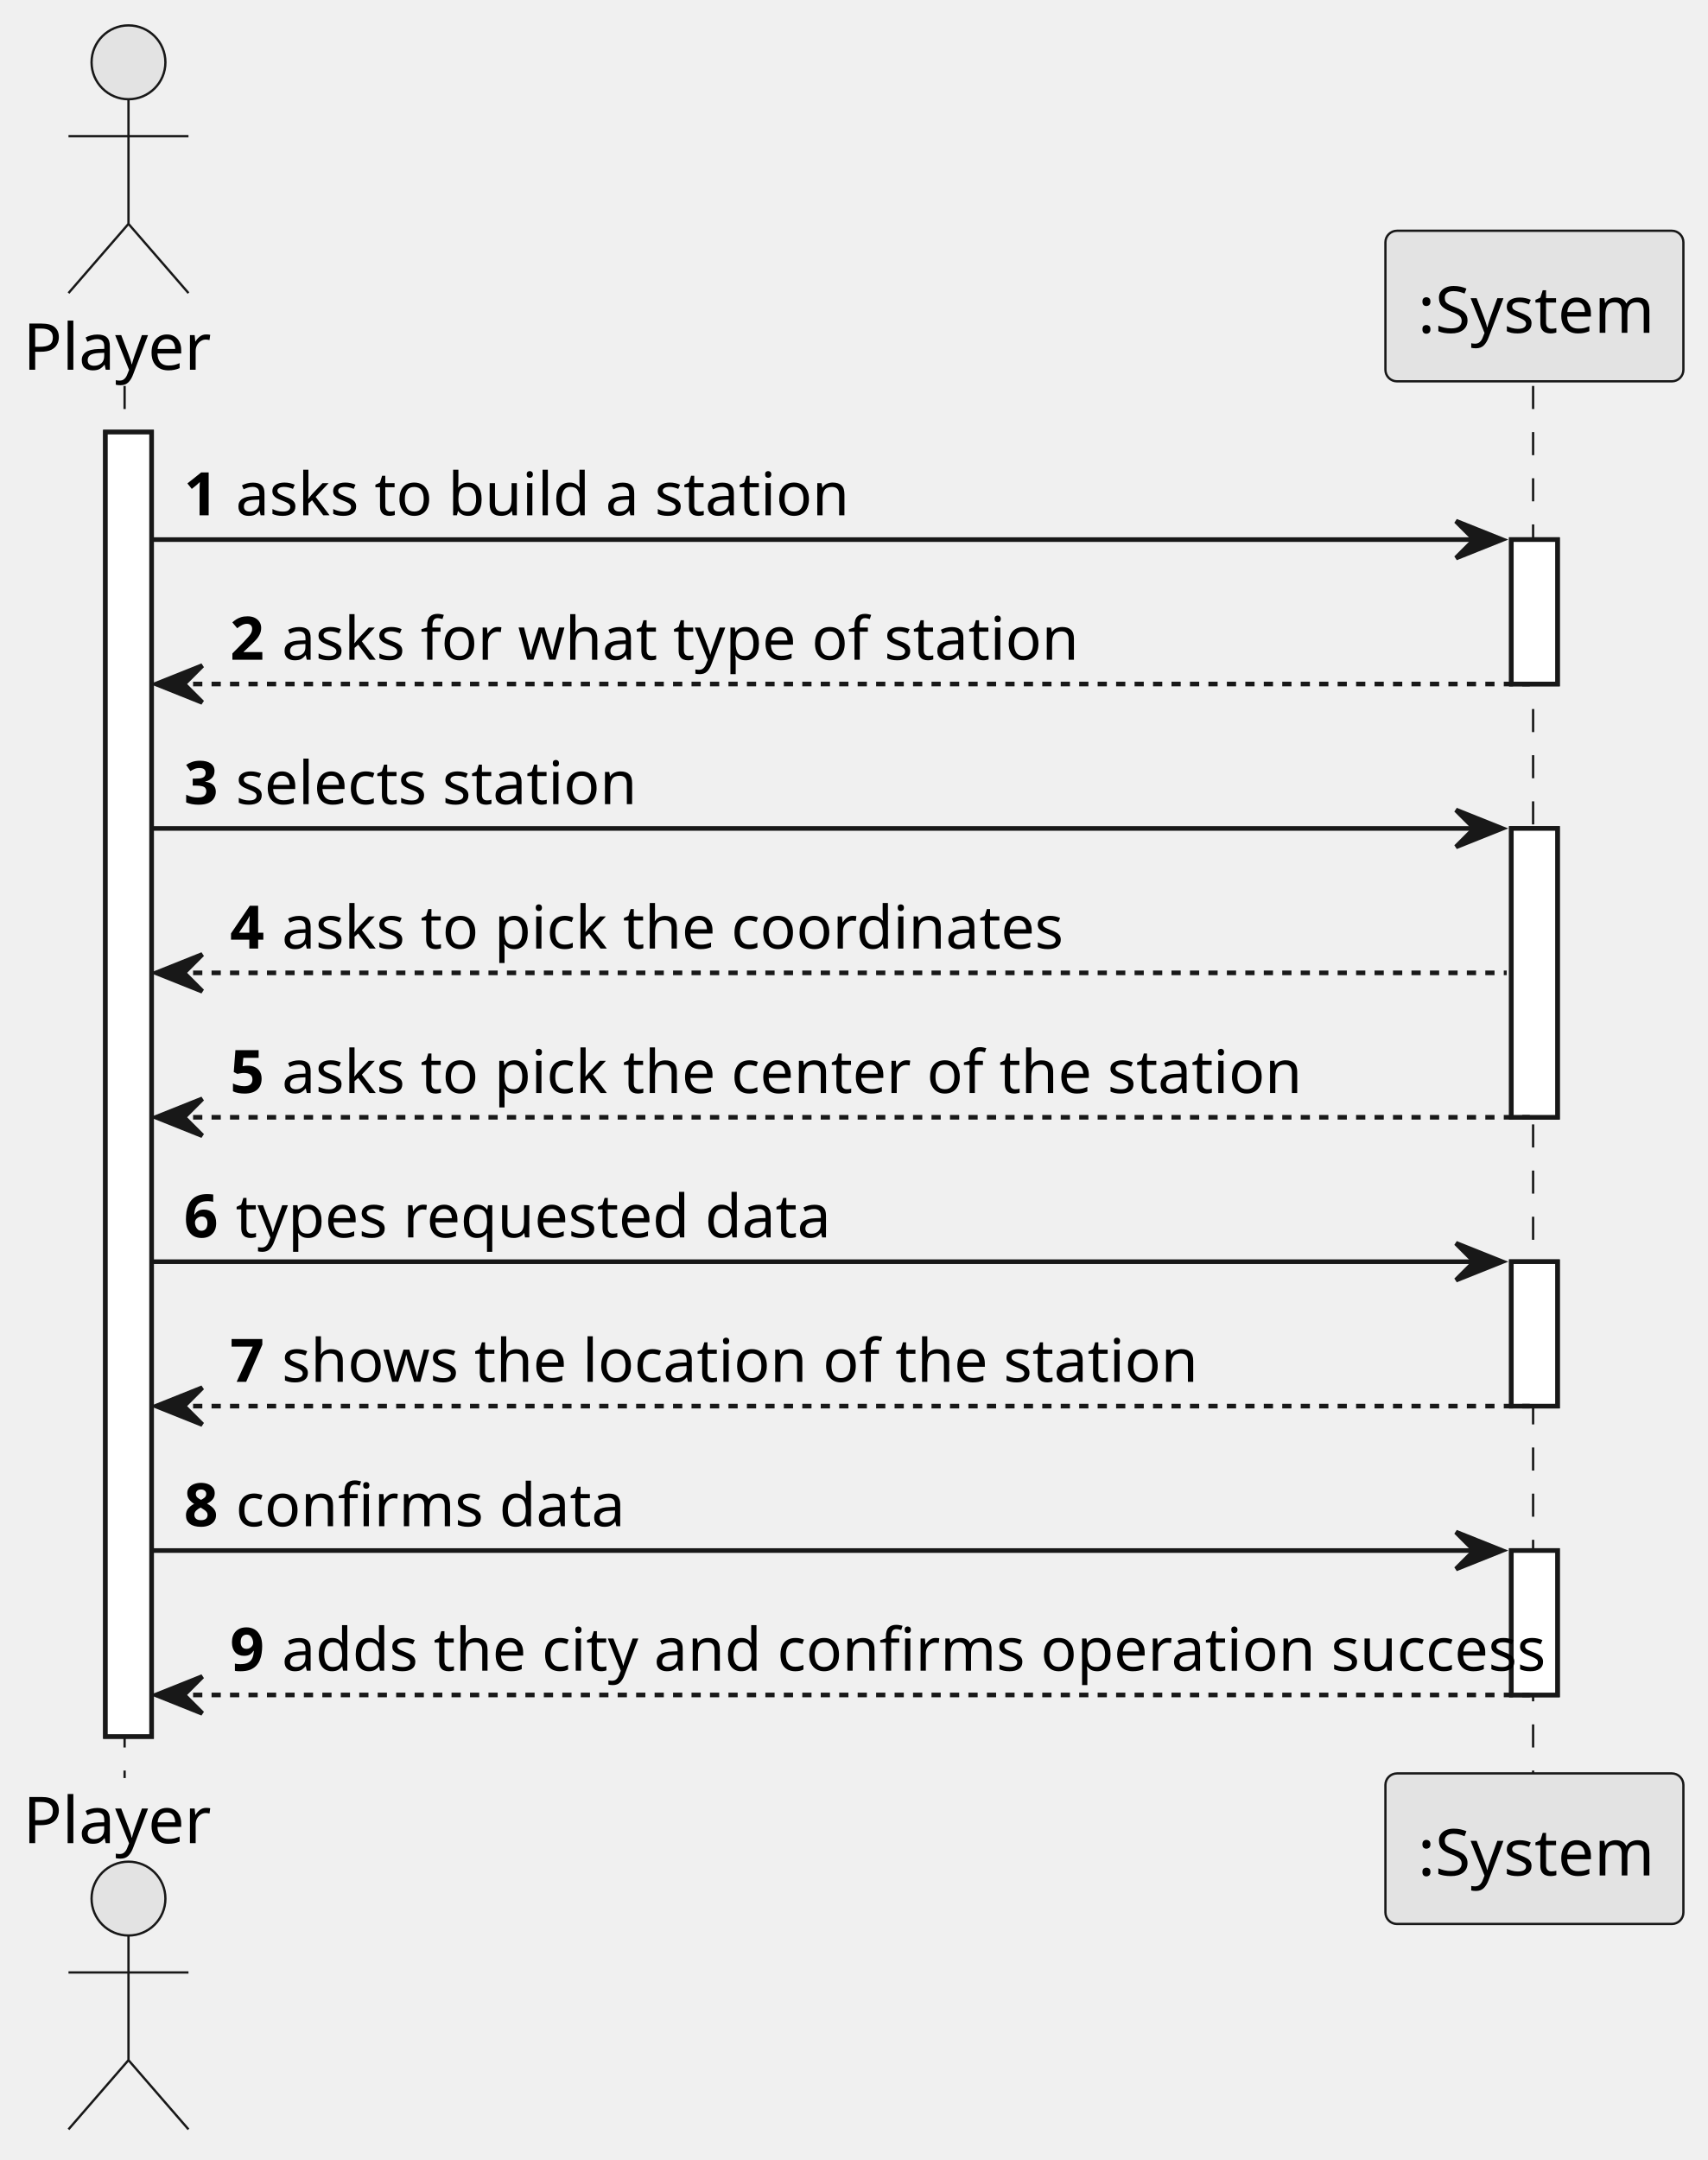
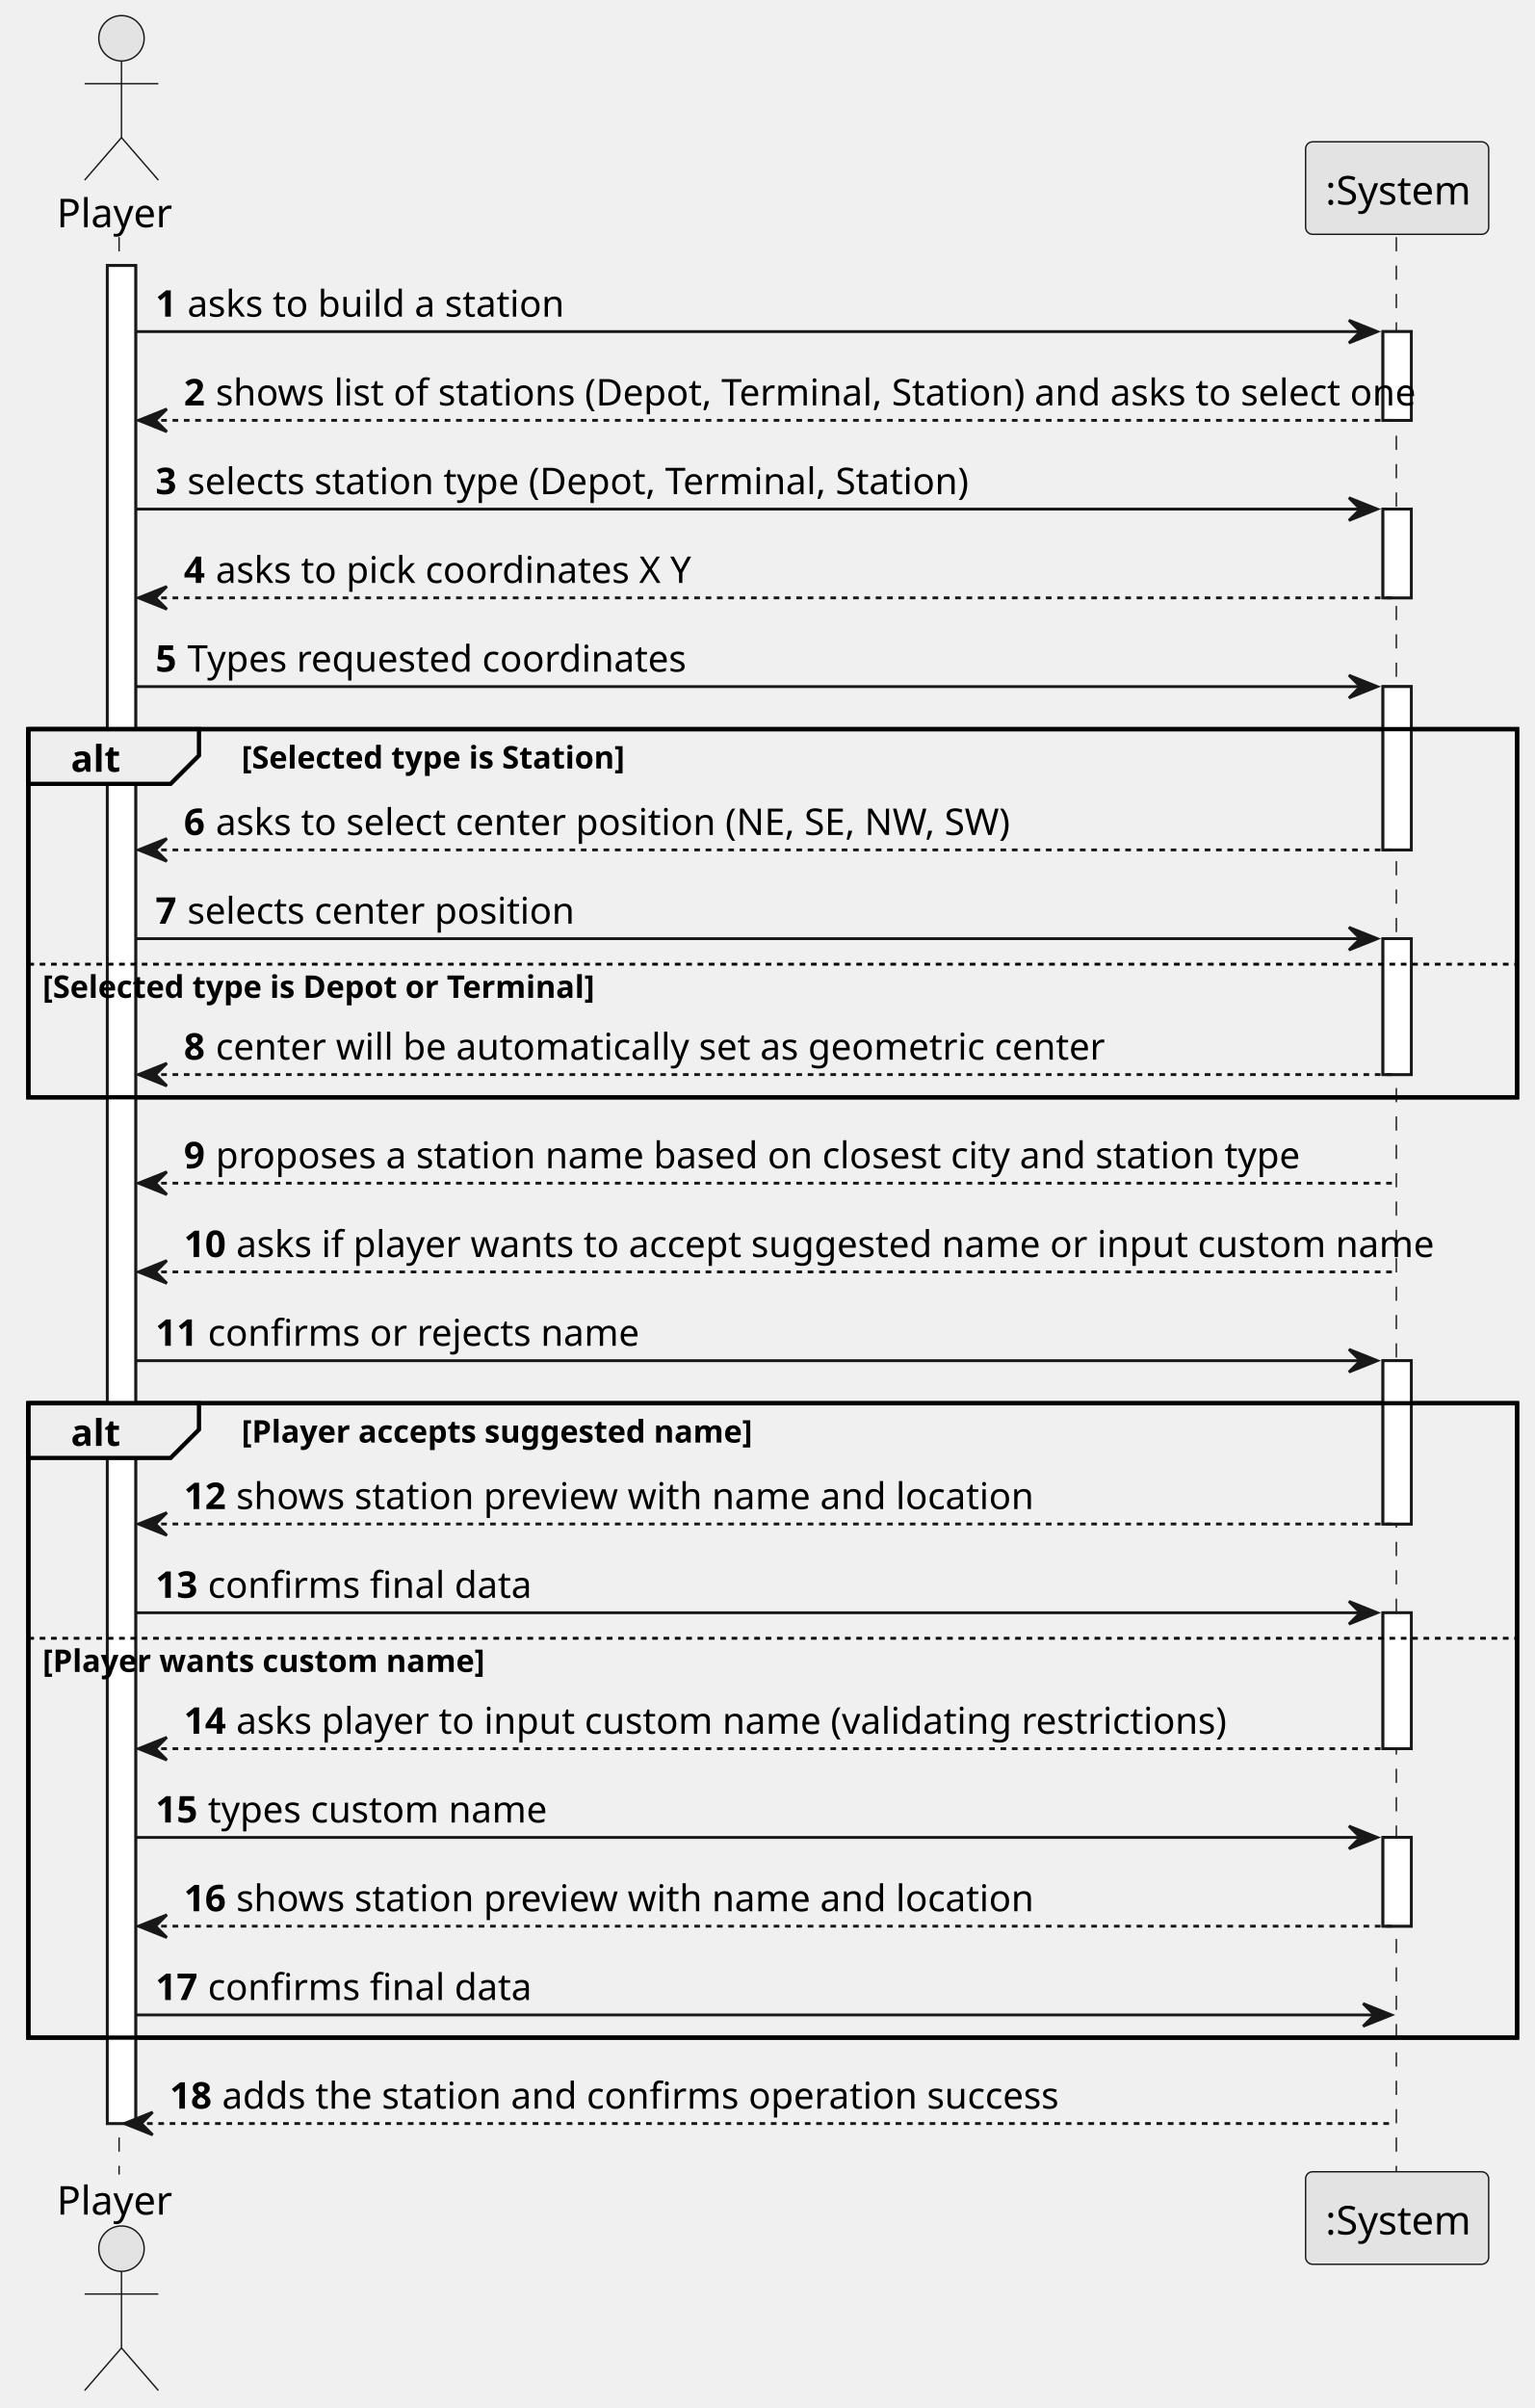
- <svg xmlns="http://www.w3.org/2000/svg" contentStyleType="text/css" height="468px" preserveAspectRatio="none" style="width:370px;height:468px;background:#FFFFFF;" version="1.1" viewBox="0 0 370 468" width="370px" zoomAndPan="magnify">
+ <svg xmlns="http://www.w3.org/2000/svg" contentStyleType="text/css" height="849px" preserveAspectRatio="none" style="width:541px;height:849px;background:#FFFFFF;" version="1.1" viewBox="0 0 541 849" width="541px" zoomAndPan="magnify">
  <defs />
  <g>
-     <rect fill="#FFFFFF" height="282.619" style="stroke:#181818;stroke-width:1.0;" width="10" x="22.841" y="93.621" />
-     <rect fill="#FFFFFF" height="31.291" style="stroke:#181818;stroke-width:1.0;" width="10" x="327.481" y="116.912" />
-     <rect fill="#FFFFFF" height="62.582" style="stroke:#181818;stroke-width:1.0;" width="10" x="327.481" y="179.494" />
-     <rect fill="#FFFFFF" height="31.291" style="stroke:#181818;stroke-width:1.0;" width="10" x="327.481" y="273.367" />
-     <rect fill="#FFFFFF" height="31.291" style="stroke:#181818;stroke-width:1.0;" width="10" x="327.481" y="335.949" />
-     <line style="stroke:#181818;stroke-width:0.5;stroke-dasharray:5.0,5.0;" x1="27" x2="27" y1="83.621" y2="385.24" />
-     <line style="stroke:#181818;stroke-width:0.5;stroke-dasharray:5.0,5.0;" x1="332.198" x2="332.198" y1="83.621" y2="385.24" />
-     <text fill="#000000" font-family="sans-serif" font-size="14" lengthAdjust="spacing" textLength="39.683" x="5" y="80.107">Player</text>
-     <ellipse cx="27.841" cy="13.5" fill="#E3E3E3" rx="8" ry="8" style="stroke:#181818;stroke-width:0.5;" />
-     <path d="M27.841,21.5 L27.841,48.5 M14.841,29.5 L40.841,29.5 M27.841,48.5 L14.841,63.5 M27.841,48.5 L40.841,63.5 " fill="none" style="stroke:#181818;stroke-width:0.5;" />
-     <text fill="#000000" font-family="sans-serif" font-size="14" lengthAdjust="spacing" textLength="39.683" x="5" y="399.348">Player</text>
-     <ellipse cx="27.841" cy="411.361" fill="#E3E3E3" rx="8" ry="8" style="stroke:#181818;stroke-width:0.5;" />
-     <path d="M27.841,419.361 L27.841,446.361 M14.841,427.361 L40.841,427.361 M27.841,446.361 L14.841,461.361 M27.841,446.361 L40.841,461.361 " fill="none" style="stroke:#181818;stroke-width:0.5;" />
-     <rect fill="#E3E3E3" height="32.621" rx="2.5" ry="2.5" style="stroke:#181818;stroke-width:0.5;" width="64.565" x="300.198" y="50" />
-     <text fill="#000000" font-family="sans-serif" font-size="14" lengthAdjust="spacing" textLength="50.565" x="307.198" y="72.107">:System</text>
-     <rect fill="#E3E3E3" height="32.621" rx="2.5" ry="2.5" style="stroke:#181818;stroke-width:0.5;" width="64.565" x="300.198" y="384.24" />
-     <text fill="#000000" font-family="sans-serif" font-size="14" lengthAdjust="spacing" textLength="50.565" x="307.198" y="406.348">:System</text>
-     <rect fill="#FFFFFF" height="282.619" style="stroke:#181818;stroke-width:1.0;" width="10" x="22.841" y="93.621" />
-     <rect fill="#FFFFFF" height="31.291" style="stroke:#181818;stroke-width:1.0;" width="10" x="327.481" y="116.912" />
-     <rect fill="#FFFFFF" height="62.582" style="stroke:#181818;stroke-width:1.0;" width="10" x="327.481" y="179.494" />
-     <rect fill="#FFFFFF" height="31.291" style="stroke:#181818;stroke-width:1.0;" width="10" x="327.481" y="273.367" />
-     <rect fill="#FFFFFF" height="31.291" style="stroke:#181818;stroke-width:1.0;" width="10" x="327.481" y="335.949" />
-     <polygon fill="#181818" points="315.481,112.912,325.481,116.912,315.481,120.912,319.481,116.912" style="stroke:#181818;stroke-width:1.0;" />
-     <line style="stroke:#181818;stroke-width:1.0;" x1="32.841" x2="321.481" y1="116.912" y2="116.912" />
-     <text fill="#000000" font-family="sans-serif" font-size="13" font-weight="bold" lengthAdjust="spacing" textLength="7.23" x="39.841" y="111.649">1</text>
-     <text fill="#000000" font-family="sans-serif" font-size="13" lengthAdjust="spacing" textLength="125.017" x="51.071" y="111.649">asks to build a station</text>
-     <polygon fill="#181818" points="43.841,144.203,33.841,148.203,43.841,152.203,39.841,148.203" style="stroke:#181818;stroke-width:1.0;" />
-     <line style="stroke:#181818;stroke-width:1.0;stroke-dasharray:2.0,2.0;" x1="37.841" x2="331.481" y1="148.203" y2="148.203" />
-     <text fill="#000000" font-family="sans-serif" font-size="13" font-weight="bold" lengthAdjust="spacing" textLength="7.23" x="49.841" y="142.94">2</text>
-     <text fill="#000000" font-family="sans-serif" font-size="13" lengthAdjust="spacing" textLength="161.135" x="61.071" y="142.94">asks for what type of station</text>
-     <polygon fill="#181818" points="315.481,175.494,325.481,179.494,315.481,183.494,319.481,179.494" style="stroke:#181818;stroke-width:1.0;" />
-     <line style="stroke:#181818;stroke-width:1.0;" x1="32.841" x2="321.481" y1="179.494" y2="179.494" />
-     <text fill="#000000" font-family="sans-serif" font-size="13" font-weight="bold" lengthAdjust="spacing" textLength="7.23" x="39.841" y="174.231">3</text>
-     <text fill="#000000" font-family="sans-serif" font-size="13" lengthAdjust="spacing" textLength="82.374" x="51.071" y="174.231">selects station</text>
-     <polygon fill="#181818" points="43.841,206.785,33.841,210.785,43.841,214.785,39.841,210.785" style="stroke:#181818;stroke-width:1.0;" />
-     <line style="stroke:#181818;stroke-width:1.0;stroke-dasharray:2.0,2.0;" x1="37.841" x2="326.481" y1="210.785" y2="210.785" />
-     <text fill="#000000" font-family="sans-serif" font-size="13" font-weight="bold" lengthAdjust="spacing" textLength="7.23" x="49.841" y="205.523">4</text>
-     <text fill="#000000" font-family="sans-serif" font-size="13" lengthAdjust="spacing" textLength="160.418" x="61.071" y="205.523">asks to pick the coordinates</text>
-     <polygon fill="#181818" points="43.841,238.076,33.841,242.076,43.841,246.076,39.841,242.076" style="stroke:#181818;stroke-width:1.0;" />
-     <line style="stroke:#181818;stroke-width:1.0;stroke-dasharray:2.0,2.0;" x1="37.841" x2="331.481" y1="242.076" y2="242.076" />
-     <text fill="#000000" font-family="sans-serif" font-size="13" font-weight="bold" lengthAdjust="spacing" textLength="7.23" x="49.841" y="236.814">5</text>
-     <text fill="#000000" font-family="sans-serif" font-size="13" lengthAdjust="spacing" textLength="207.391" x="61.071" y="236.814">asks to pick the center of the station</text>
-     <polygon fill="#181818" points="315.481,269.367,325.481,273.367,315.481,277.367,319.481,273.367" style="stroke:#181818;stroke-width:1.0;" />
-     <line style="stroke:#181818;stroke-width:1.0;" x1="32.841" x2="321.481" y1="273.367" y2="273.367" />
-     <text fill="#000000" font-family="sans-serif" font-size="13" font-weight="bold" lengthAdjust="spacing" textLength="7.23" x="39.841" y="268.104">6</text>
-     <text fill="#000000" font-family="sans-serif" font-size="13" lengthAdjust="spacing" textLength="121.418" x="51.071" y="268.104">types requested data</text>
-     <polygon fill="#181818" points="43.841,300.658,33.841,304.658,43.841,308.658,39.841,304.658" style="stroke:#181818;stroke-width:1.0;" />
-     <line style="stroke:#181818;stroke-width:1.0;stroke-dasharray:2.0,2.0;" x1="37.841" x2="331.481" y1="304.658" y2="304.658" />
-     <text fill="#000000" font-family="sans-serif" font-size="13" font-weight="bold" lengthAdjust="spacing" textLength="7.23" x="49.841" y="299.396">7</text>
-     <text fill="#000000" font-family="sans-serif" font-size="13" lengthAdjust="spacing" textLength="185.002" x="61.071" y="299.396">shows the location of the station</text>
-     <polygon fill="#181818" points="315.481,331.949,325.481,335.949,315.481,339.949,319.481,335.949" style="stroke:#181818;stroke-width:1.0;" />
-     <line style="stroke:#181818;stroke-width:1.0;" x1="32.841" x2="321.481" y1="335.949" y2="335.949" />
-     <text fill="#000000" font-family="sans-serif" font-size="13" font-weight="bold" lengthAdjust="spacing" textLength="7.23" x="39.841" y="330.687">8</text>
-     <text fill="#000000" font-family="sans-serif" font-size="13" lengthAdjust="spacing" textLength="78.032" x="51.071" y="330.687">confirms data</text>
-     <polygon fill="#181818" points="43.841,363.24,33.841,367.24,43.841,371.24,39.841,367.24" style="stroke:#181818;stroke-width:1.0;" />
-     <line style="stroke:#181818;stroke-width:1.0;stroke-dasharray:2.0,2.0;" x1="37.841" x2="331.481" y1="367.24" y2="367.24" />
-     <text fill="#000000" font-family="sans-serif" font-size="13" font-weight="bold" lengthAdjust="spacing" textLength="7.23" x="49.841" y="361.978">9</text>
-     <text fill="#000000" font-family="sans-serif" font-size="13" lengthAdjust="spacing" textLength="259.41" x="61.071" y="361.978">adds the city and confirms operation success</text>
+     <rect fill="#FFFFFF" height="655.082" style="stroke:#181818;stroke-width:1.0;" width="10" x="37.841" y="93.621" />
+     <rect fill="#FFFFFF" height="31.291" style="stroke:#181818;stroke-width:1.0;" width="10" x="487.703" y="116.912" />
+     <rect fill="#FFFFFF" height="31.291" style="stroke:#181818;stroke-width:1.0;" width="10" x="487.703" y="179.494" />
+     <rect fill="#FFFFFF" height="57.582" style="stroke:#181818;stroke-width:1.0;" width="10" x="487.703" y="242.076" />
+     <rect fill="#FFFFFF" height="47.922" style="stroke:#181818;stroke-width:1.0;" width="10" x="487.703" y="330.949" />
+     <rect fill="#FFFFFF" height="57.582" style="stroke:#181818;stroke-width:1.0;" width="10" x="487.703" y="479.744" />
+     <rect fill="#FFFFFF" height="47.922" style="stroke:#181818;stroke-width:1.0;" width="10" x="487.703" y="568.617" />
+     <rect fill="#FFFFFF" height="31.291" style="stroke:#181818;stroke-width:1.0;" width="10" x="487.703" y="647.83" />
+     <rect fill="none" height="129.795" style="stroke:#000000;stroke-width:1.5;" width="524.985" x="10" y="257.076" />
+     <rect fill="none" height="223.668" style="stroke:#000000;stroke-width:1.5;" width="524.985" x="10" y="494.744" />
+     <line style="stroke:#181818;stroke-width:0.5;stroke-dasharray:5.0,5.0;" x1="42" x2="42" y1="83.621" y2="766.703" />
+     <line style="stroke:#181818;stroke-width:0.5;stroke-dasharray:5.0,5.0;" x1="492.42" x2="492.42" y1="83.621" y2="766.703" />
+     <text fill="#000000" font-family="sans-serif" font-size="14" lengthAdjust="spacing" textLength="39.683" x="20" y="80.107">Player</text>
+     <ellipse cx="42.841" cy="13.5" fill="#E3E3E3" rx="8" ry="8" style="stroke:#181818;stroke-width:0.5;" />
+     <path d="M42.841,21.5 L42.841,48.5 M29.841,29.5 L55.841,29.5 M42.841,48.5 L29.841,63.5 M42.841,48.5 L55.841,63.5 " fill="none" style="stroke:#181818;stroke-width:0.5;" />
+     <text fill="#000000" font-family="sans-serif" font-size="14" lengthAdjust="spacing" textLength="39.683" x="20" y="780.811">Player</text>
+     <ellipse cx="42.841" cy="792.824" fill="#E3E3E3" rx="8" ry="8" style="stroke:#181818;stroke-width:0.5;" />
+     <path d="M42.841,800.824 L42.841,827.824 M29.841,808.824 L55.841,808.824 M42.841,827.824 L29.841,842.824 M42.841,827.824 L55.841,842.824 " fill="none" style="stroke:#181818;stroke-width:0.5;" />
+     <rect fill="#E3E3E3" height="32.621" rx="2.5" ry="2.5" style="stroke:#181818;stroke-width:0.5;" width="64.565" x="460.42" y="50" />
+     <text fill="#000000" font-family="sans-serif" font-size="14" lengthAdjust="spacing" textLength="50.565" x="467.42" y="72.107">:System</text>
+     <rect fill="#E3E3E3" height="32.621" rx="2.5" ry="2.5" style="stroke:#181818;stroke-width:0.5;" width="64.565" x="460.42" y="765.703" />
+     <text fill="#000000" font-family="sans-serif" font-size="14" lengthAdjust="spacing" textLength="50.565" x="467.42" y="787.811">:System</text>
+     <rect fill="#FFFFFF" height="655.082" style="stroke:#181818;stroke-width:1.0;" width="10" x="37.841" y="93.621" />
+     <rect fill="#FFFFFF" height="31.291" style="stroke:#181818;stroke-width:1.0;" width="10" x="487.703" y="116.912" />
+     <rect fill="#FFFFFF" height="31.291" style="stroke:#181818;stroke-width:1.0;" width="10" x="487.703" y="179.494" />
+     <rect fill="#FFFFFF" height="57.582" style="stroke:#181818;stroke-width:1.0;" width="10" x="487.703" y="242.076" />
+     <rect fill="#FFFFFF" height="47.922" style="stroke:#181818;stroke-width:1.0;" width="10" x="487.703" y="330.949" />
+     <rect fill="#FFFFFF" height="57.582" style="stroke:#181818;stroke-width:1.0;" width="10" x="487.703" y="479.744" />
+     <rect fill="#FFFFFF" height="47.922" style="stroke:#181818;stroke-width:1.0;" width="10" x="487.703" y="568.617" />
+     <rect fill="#FFFFFF" height="31.291" style="stroke:#181818;stroke-width:1.0;" width="10" x="487.703" y="647.83" />
+     <polygon fill="#181818" points="475.703,112.912,485.703,116.912,475.703,120.912,479.703,116.912" style="stroke:#181818;stroke-width:1.0;" />
+     <line style="stroke:#181818;stroke-width:1.0;" x1="47.841" x2="481.703" y1="116.912" y2="116.912" />
+     <text fill="#000000" font-family="sans-serif" font-size="13" font-weight="bold" lengthAdjust="spacing" textLength="7.23" x="54.841" y="111.649">1</text>
+     <text fill="#000000" font-family="sans-serif" font-size="13" lengthAdjust="spacing" textLength="125.017" x="66.071" y="111.649">asks to build a station</text>
+     <polygon fill="#181818" points="58.841,144.203,48.841,148.203,58.841,152.203,54.841,148.203" style="stroke:#181818;stroke-width:1.0;" />
+     <line style="stroke:#181818;stroke-width:1.0;stroke-dasharray:2.0,2.0;" x1="52.841" x2="491.703" y1="148.203" y2="148.203" />
+     <text fill="#000000" font-family="sans-serif" font-size="13" font-weight="bold" lengthAdjust="spacing" textLength="7.23" x="64.841" y="142.94">2</text>
+     <text fill="#000000" font-family="sans-serif" font-size="13" lengthAdjust="spacing" textLength="404.631" x="76.071" y="142.94">shows list of stations (Depot, Terminal, Station) and asks to select one</text>
+     <polygon fill="#181818" points="475.703,175.494,485.703,179.494,475.703,183.494,479.703,179.494" style="stroke:#181818;stroke-width:1.0;" />
+     <line style="stroke:#181818;stroke-width:1.0;" x1="47.841" x2="481.703" y1="179.494" y2="179.494" />
+     <text fill="#000000" font-family="sans-serif" font-size="13" font-weight="bold" lengthAdjust="spacing" textLength="7.23" x="54.841" y="174.231">3</text>
+     <text fill="#000000" font-family="sans-serif" font-size="13" lengthAdjust="spacing" textLength="263.002" x="66.071" y="174.231">selects station type (Depot, Terminal, Station)</text>
+     <polygon fill="#181818" points="58.841,206.785,48.841,210.785,58.841,214.785,54.841,210.785" style="stroke:#181818;stroke-width:1.0;" />
+     <line style="stroke:#181818;stroke-width:1.0;stroke-dasharray:2.0,2.0;" x1="52.841" x2="491.703" y1="210.785" y2="210.785" />
+     <text fill="#000000" font-family="sans-serif" font-size="13" font-weight="bold" lengthAdjust="spacing" textLength="7.23" x="64.841" y="205.523">4</text>
+     <text fill="#000000" font-family="sans-serif" font-size="13" lengthAdjust="spacing" textLength="163.3" x="76.071" y="205.523">asks to pick coordinates X Y</text>
+     <polygon fill="#181818" points="475.703,238.076,485.703,242.076,475.703,246.076,479.703,242.076" style="stroke:#181818;stroke-width:1.0;" />
+     <line style="stroke:#181818;stroke-width:1.0;" x1="47.841" x2="481.703" y1="242.076" y2="242.076" />
+     <text fill="#000000" font-family="sans-serif" font-size="13" font-weight="bold" lengthAdjust="spacing" textLength="7.23" x="54.841" y="236.814">5</text>
+     <text fill="#000000" font-family="sans-serif" font-size="13" lengthAdjust="spacing" textLength="167.654" x="66.071" y="236.814">Types requested coordinates</text>
+     <path d="M10,257.076 L70.171,257.076 L70.171,266.367 L60.171,276.367 L10,276.367 L10,257.076 " fill="#EEEEEE" style="stroke:#000000;stroke-width:1.5;" />
+     <rect fill="none" height="129.795" style="stroke:#000000;stroke-width:1.5;" width="524.985" x="10" y="257.076" />
+     <text fill="#000000" font-family="sans-serif" font-size="13" font-weight="bold" lengthAdjust="spacing" textLength="15.171" x="25" y="272.104">alt</text>
+     <text fill="#000000" font-family="sans-serif" font-size="11" font-weight="bold" lengthAdjust="spacing" textLength="130.808" x="85.171" y="270.946">[Selected type is Station]</text>
+     <polygon fill="#181818" points="58.841,295.658,48.841,299.658,58.841,303.658,54.841,299.658" style="stroke:#181818;stroke-width:1.0;" />
+     <line style="stroke:#181818;stroke-width:1.0;stroke-dasharray:2.0,2.0;" x1="52.841" x2="491.703" y1="299.658" y2="299.658" />
+     <text fill="#000000" font-family="sans-serif" font-size="13" font-weight="bold" lengthAdjust="spacing" textLength="7.23" x="64.841" y="294.396">6</text>
+     <text fill="#000000" font-family="sans-serif" font-size="13" lengthAdjust="spacing" textLength="278.859" x="76.071" y="294.396">asks to select center position (NE, SE, NW, SW)</text>
+     <polygon fill="#181818" points="475.703,326.949,485.703,330.949,475.703,334.949,479.703,330.949" style="stroke:#181818;stroke-width:1.0;" />
+     <line style="stroke:#181818;stroke-width:1.0;" x1="47.841" x2="481.703" y1="330.949" y2="330.949" />
+     <text fill="#000000" font-family="sans-serif" font-size="13" font-weight="bold" lengthAdjust="spacing" textLength="7.23" x="54.841" y="325.687">7</text>
+     <text fill="#000000" font-family="sans-serif" font-size="13" lengthAdjust="spacing" textLength="128.623" x="66.071" y="325.687">selects center position</text>
+     <line style="stroke:#000000;stroke-width:1.0;stroke-dasharray:2.0,2.0;" x1="10" x2="534.985" y1="339.949" y2="339.949" />
+     <text fill="#000000" font-family="sans-serif" font-size="11" font-weight="bold" lengthAdjust="spacing" textLength="187.655" x="15" y="351.819">[Selected type is Depot or Terminal]</text>
+     <polygon fill="#181818" points="58.841,374.871,48.841,378.871,58.841,382.871,54.841,378.871" style="stroke:#181818;stroke-width:1.0;" />
+     <line style="stroke:#181818;stroke-width:1.0;stroke-dasharray:2.0,2.0;" x1="52.841" x2="491.703" y1="378.871" y2="378.871" />
+     <text fill="#000000" font-family="sans-serif" font-size="13" font-weight="bold" lengthAdjust="spacing" textLength="7.23" x="64.841" y="373.608">8</text>
+     <text fill="#000000" font-family="sans-serif" font-size="13" lengthAdjust="spacing" textLength="294.074" x="76.071" y="373.608">center will be automatically set as geometric center</text>
+     <polygon fill="#181818" points="58.841,413.162,48.841,417.162,58.841,421.162,54.841,417.162" style="stroke:#181818;stroke-width:1.0;" />
+     <line style="stroke:#181818;stroke-width:1.0;stroke-dasharray:2.0,2.0;" x1="52.841" x2="491.703" y1="417.162" y2="417.162" />
+     <text fill="#000000" font-family="sans-serif" font-size="13" font-weight="bold" lengthAdjust="spacing" textLength="7.23" x="64.841" y="411.899">9</text>
+     <text fill="#000000" font-family="sans-serif" font-size="13" lengthAdjust="spacing" textLength="362.051" x="76.071" y="411.899">proposes a station name based on closest city and station type</text>
+     <polygon fill="#181818" points="58.841,444.453,48.841,448.453,58.841,452.453,54.841,448.453" style="stroke:#181818;stroke-width:1.0;" />
+     <line style="stroke:#181818;stroke-width:1.0;stroke-dasharray:2.0,2.0;" x1="52.841" x2="491.703" y1="448.453" y2="448.453" />
+     <text fill="#000000" font-family="sans-serif" font-size="13" font-weight="bold" lengthAdjust="spacing" textLength="14.46" x="64.841" y="443.19">10</text>
+     <text fill="#000000" font-family="sans-serif" font-size="13" lengthAdjust="spacing" textLength="398.15" x="83.301" y="443.19">asks if player wants to accept suggested name or input custom name</text>
+     <polygon fill="#181818" points="475.703,475.744,485.703,479.744,475.703,483.744,479.703,479.744" style="stroke:#181818;stroke-width:1.0;" />
+     <line style="stroke:#181818;stroke-width:1.0;" x1="47.841" x2="481.703" y1="479.744" y2="479.744" />
+     <text fill="#000000" font-family="sans-serif" font-size="13" font-weight="bold" lengthAdjust="spacing" textLength="14.46" x="54.841" y="474.481">11</text>
+     <text fill="#000000" font-family="sans-serif" font-size="13" lengthAdjust="spacing" textLength="142.321" x="73.301" y="474.481">confirms or rejects name</text>
+     <path d="M10,494.744 L70.171,494.744 L70.171,504.035 L60.171,514.035 L10,514.035 L10,494.744 " fill="#EEEEEE" style="stroke:#000000;stroke-width:1.5;" />
+     <rect fill="none" height="223.668" style="stroke:#000000;stroke-width:1.5;" width="524.985" x="10" y="494.744" />
+     <text fill="#000000" font-family="sans-serif" font-size="13" font-weight="bold" lengthAdjust="spacing" textLength="15.171" x="25" y="509.772">alt</text>
+     <text fill="#000000" font-family="sans-serif" font-size="11" font-weight="bold" lengthAdjust="spacing" textLength="174.238" x="85.171" y="508.614">[Player accepts suggested name]</text>
+     <polygon fill="#181818" points="58.841,533.326,48.841,537.326,58.841,541.326,54.841,537.326" style="stroke:#181818;stroke-width:1.0;" />
+     <line style="stroke:#181818;stroke-width:1.0;stroke-dasharray:2.0,2.0;" x1="52.841" x2="491.703" y1="537.326" y2="537.326" />
+     <text fill="#000000" font-family="sans-serif" font-size="13" font-weight="bold" lengthAdjust="spacing" textLength="14.46" x="64.841" y="532.063">12</text>
+     <text fill="#000000" font-family="sans-serif" font-size="13" lengthAdjust="spacing" textLength="263.752" x="83.301" y="532.063">shows station preview with name and location</text>
+     <polygon fill="#181818" points="475.703,564.617,485.703,568.617,475.703,572.617,479.703,568.617" style="stroke:#181818;stroke-width:1.0;" />
+     <line style="stroke:#181818;stroke-width:1.0;" x1="47.841" x2="481.703" y1="568.617" y2="568.617" />
+     <text fill="#000000" font-family="sans-serif" font-size="13" font-weight="bold" lengthAdjust="spacing" textLength="14.46" x="54.841" y="563.355">13</text>
+     <text fill="#000000" font-family="sans-serif" font-size="13" lengthAdjust="spacing" textLength="105.492" x="73.301" y="563.355">confirms final data</text>
+     <line style="stroke:#000000;stroke-width:1.0;stroke-dasharray:2.0,2.0;" x1="10" x2="534.985" y1="577.617" y2="577.617" />
+     <text fill="#000000" font-family="sans-serif" font-size="11" font-weight="bold" lengthAdjust="spacing" textLength="148.548" x="15" y="589.487">[Player wants custom name]</text>
+     <polygon fill="#181818" points="58.841,612.539,48.841,616.539,58.841,620.539,54.841,616.539" style="stroke:#181818;stroke-width:1.0;" />
+     <line style="stroke:#181818;stroke-width:1.0;stroke-dasharray:2.0,2.0;" x1="52.841" x2="491.703" y1="616.539" y2="616.539" />
+     <text fill="#000000" font-family="sans-serif" font-size="13" font-weight="bold" lengthAdjust="spacing" textLength="14.46" x="64.841" y="611.276">14</text>
+     <text fill="#000000" font-family="sans-serif" font-size="13" lengthAdjust="spacing" textLength="327.304" x="83.301" y="611.276">asks player to input custom name (validating restrictions)</text>
+     <polygon fill="#181818" points="475.703,643.83,485.703,647.83,475.703,651.83,479.703,647.83" style="stroke:#181818;stroke-width:1.0;" />
+     <line style="stroke:#181818;stroke-width:1.0;" x1="47.841" x2="481.703" y1="647.83" y2="647.83" />
+     <text fill="#000000" font-family="sans-serif" font-size="13" font-weight="bold" lengthAdjust="spacing" textLength="14.46" x="54.841" y="642.567">15</text>
+     <text fill="#000000" font-family="sans-serif" font-size="13" lengthAdjust="spacing" textLength="112.715" x="73.301" y="642.567">types custom name</text>
+     <polygon fill="#181818" points="58.841,675.121,48.841,679.121,58.841,683.121,54.841,679.121" style="stroke:#181818;stroke-width:1.0;" />
+     <line style="stroke:#181818;stroke-width:1.0;stroke-dasharray:2.0,2.0;" x1="52.841" x2="491.703" y1="679.121" y2="679.121" />
+     <text fill="#000000" font-family="sans-serif" font-size="13" font-weight="bold" lengthAdjust="spacing" textLength="14.46" x="64.841" y="673.858">16</text>
+     <text fill="#000000" font-family="sans-serif" font-size="13" lengthAdjust="spacing" textLength="263.752" x="83.301" y="673.858">shows station preview with name and location</text>
+     <polygon fill="#181818" points="480.703,706.412,490.703,710.412,480.703,714.412,484.703,710.412" style="stroke:#181818;stroke-width:1.0;" />
+     <line style="stroke:#181818;stroke-width:1.0;" x1="47.841" x2="486.703" y1="710.412" y2="710.412" />
+     <text fill="#000000" font-family="sans-serif" font-size="13" font-weight="bold" lengthAdjust="spacing" textLength="14.46" x="54.841" y="705.149">17</text>
+     <text fill="#000000" font-family="sans-serif" font-size="13" lengthAdjust="spacing" textLength="105.492" x="73.301" y="705.149">confirms final data</text>
+     <polygon fill="#181818" points="53.841,744.703,43.841,748.703,53.841,752.703,49.841,748.703" style="stroke:#181818;stroke-width:1.0;" />
+     <line style="stroke:#181818;stroke-width:1.0;stroke-dasharray:2.0,2.0;" x1="47.841" x2="491.703" y1="748.703" y2="748.703" />
+     <text fill="#000000" font-family="sans-serif" font-size="13" font-weight="bold" lengthAdjust="spacing" textLength="14.46" x="59.841" y="743.44">18</text>
+     <text fill="#000000" font-family="sans-serif" font-size="13" lengthAdjust="spacing" textLength="278.211" x="78.301" y="743.44">adds the station and confirms operation success</text>
  </g>
</svg>
